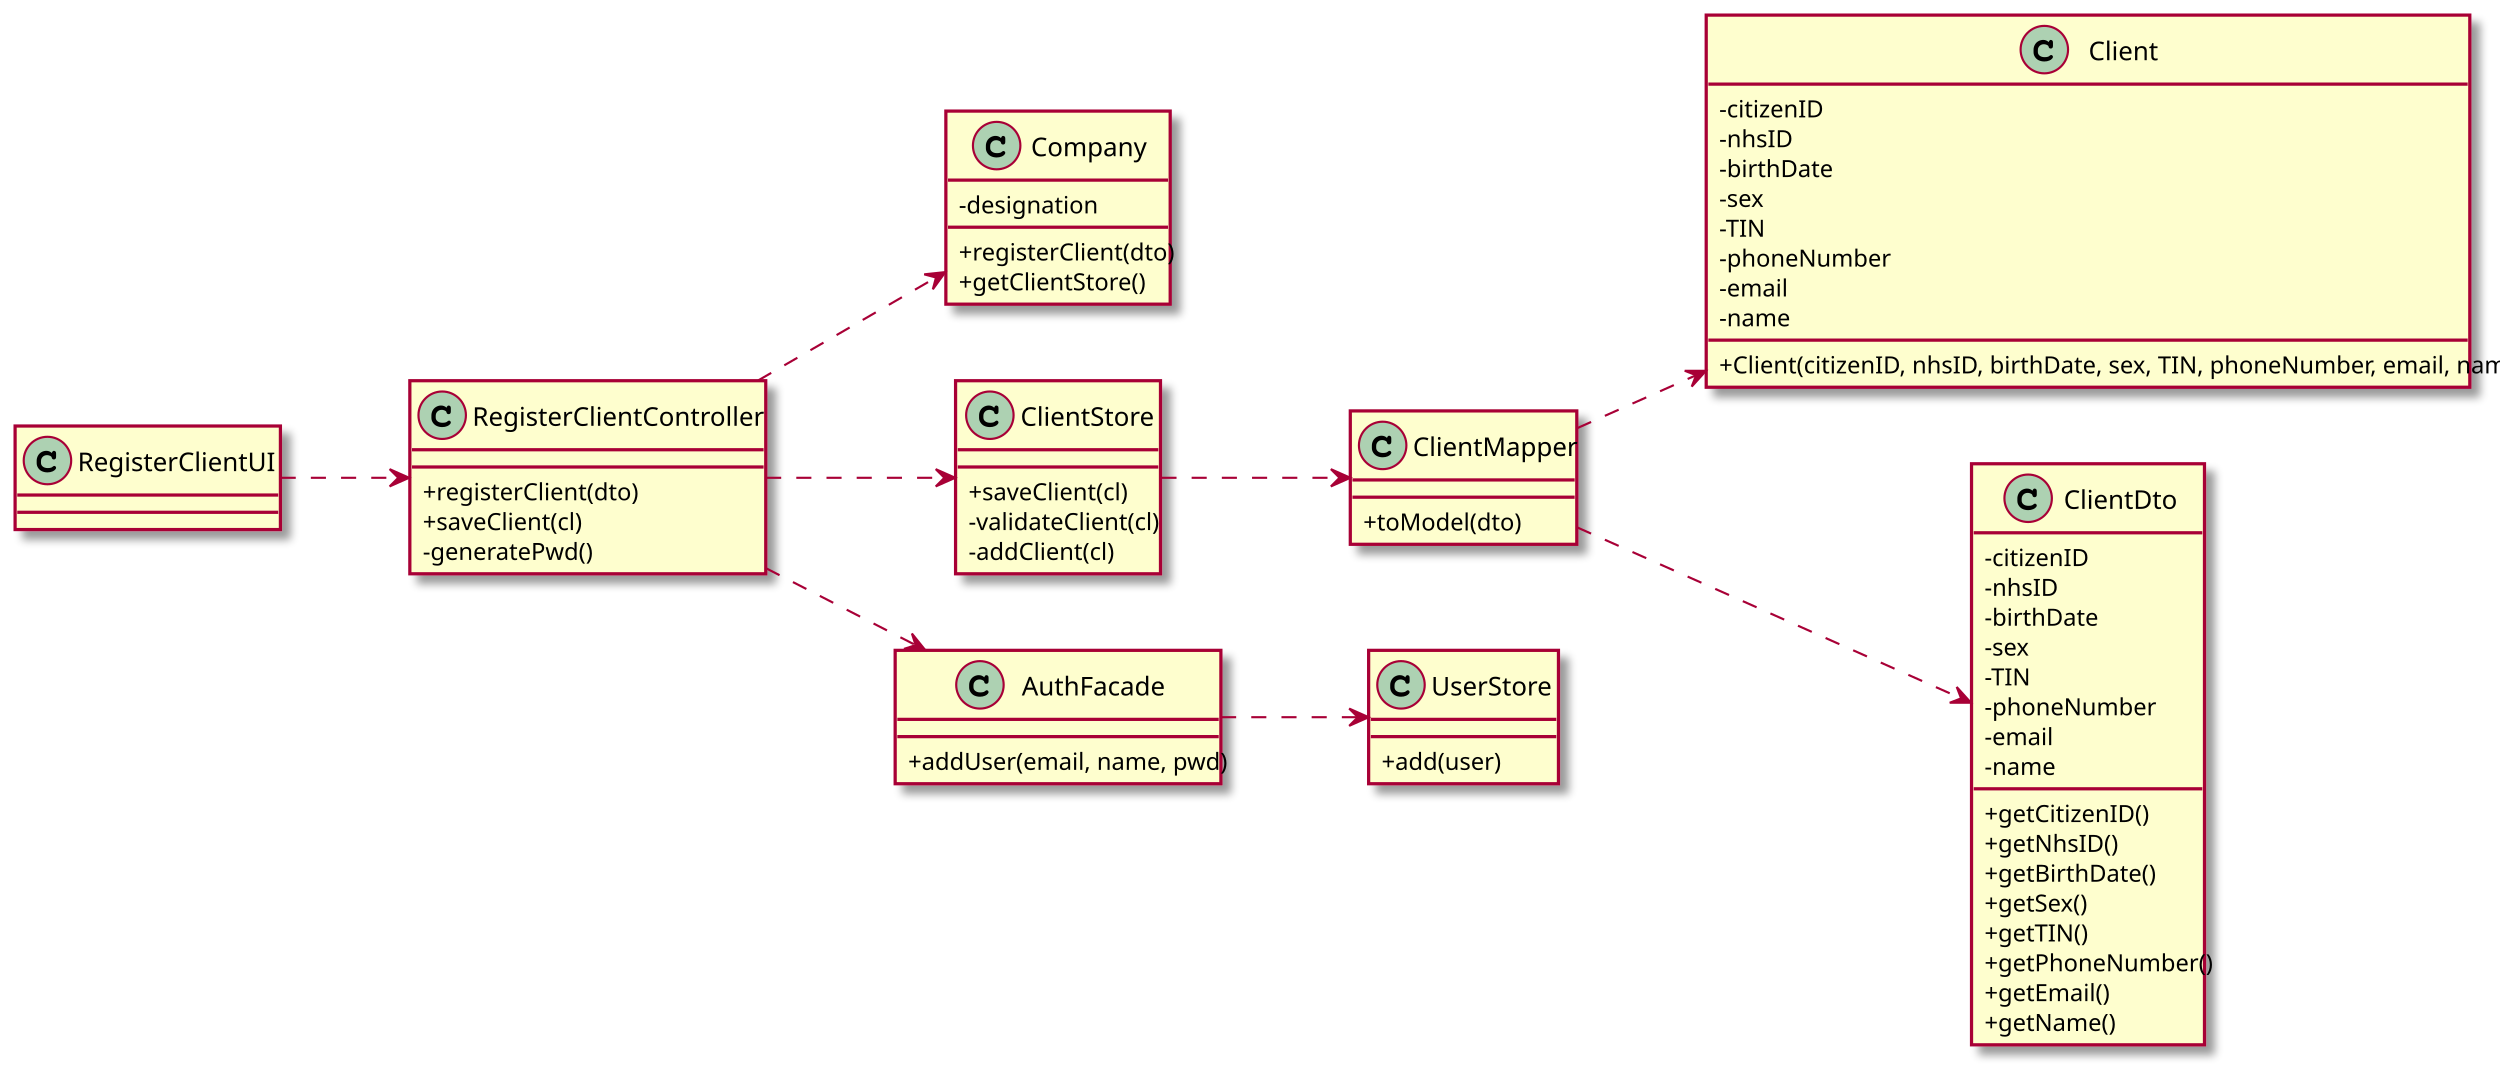
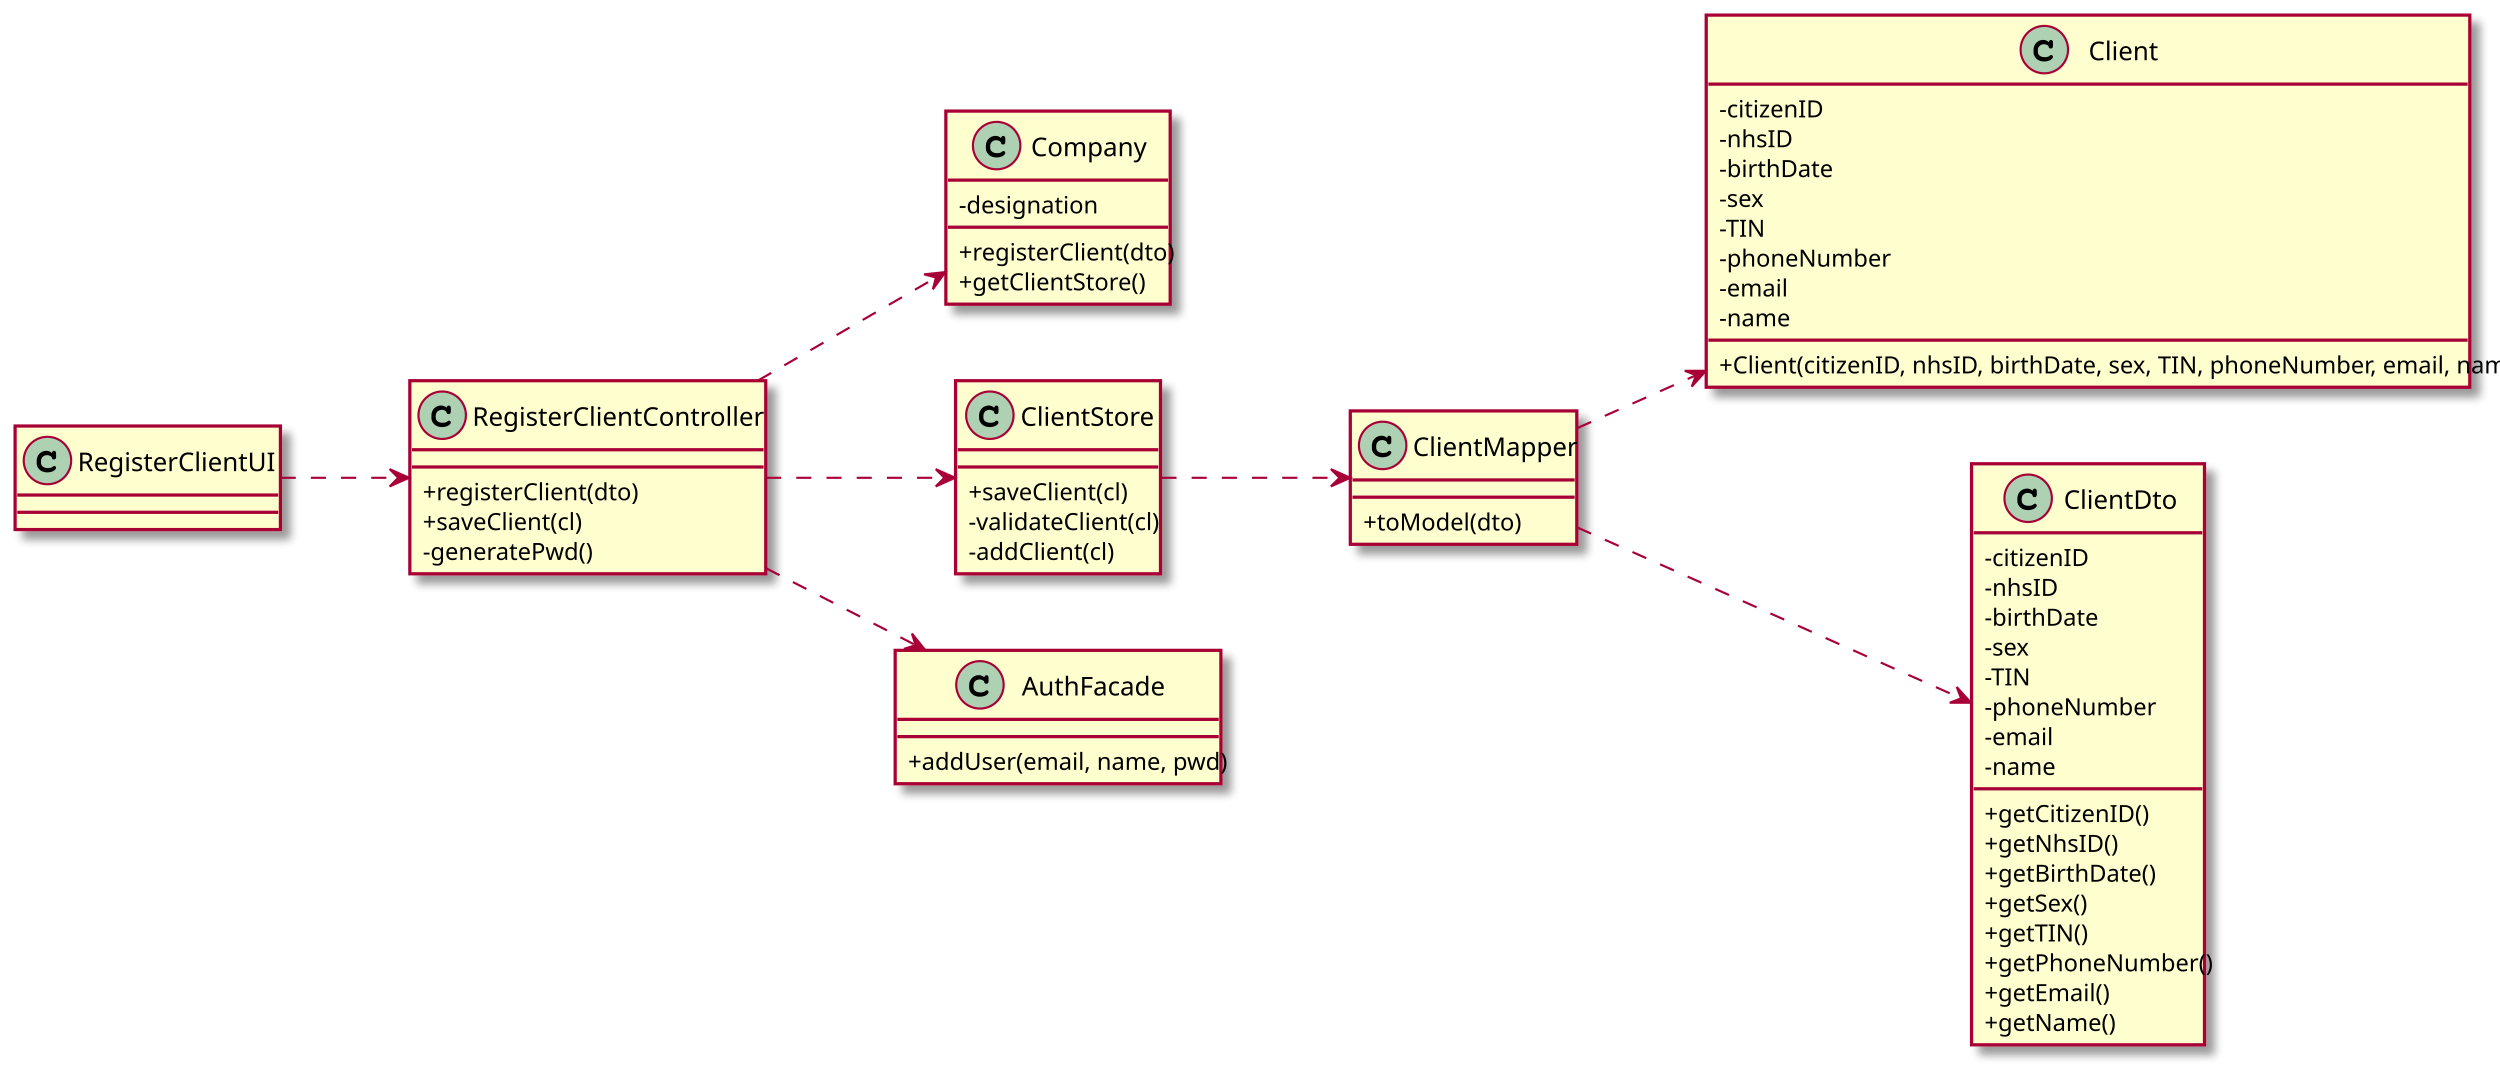
<svg xmlns="http://www.w3.org/2000/svg" contentScriptType="application/ecmascript" contentStyleType="text/css" height="498px" preserveAspectRatio="none" style="width:1159px;height:498px;" version="1.1" viewBox="0 0 1159 498" width="1159px" zoomAndPan="magnify">
  <defs>
-     <filter height="300%" id="f1ajkkbdsnsy1m" width="300%" x="-1" y="-1">
+     <filter height="300%" id="f15ptd9obwbid" width="300%" x="-1" y="-1">
      <feGaussianBlur result="blurOut" stdDeviation="2.0" />
      <feColorMatrix in="blurOut" result="blurOut2" type="matrix" values="0 0 0 0 0 0 0 0 0 0 0 0 0 0 0 0 0 0 .4 0" />
      <feOffset dx="4.0" dy="4.0" in="blurOut2" result="blurOut3" />
      <feBlend in="SourceGraphic" in2="blurOut3" mode="normal" />
    </filter>
  </defs>
  <g>
-     <rect codeLine="6" fill="#FEFECE" filter="url(#f1ajkkbdsnsy1m)" height="172.523" id="cl" style="stroke:#A80036;stroke-width:1.5;" width="354" x="791" y="7" />
+     <rect codeLine="6" fill="#FEFECE" filter="url(#f15ptd9obwbid)" height="172.523" id="cl" style="stroke:#A80036;stroke-width:1.5;" width="354" x="791" y="7" />
    <ellipse cx="947.75" cy="23" fill="#ADD1B2" rx="11" ry="11" style="stroke:#A80036;stroke-width:1.0;" />
    <path d="M949.75,19.5 Q949.953,19 950.188,18.75 Q950.422,18.5 950.688,18.5 Q951.156,18.5 951.453,18.781 Q951.75,19.062 951.75,19.719 L951.75,21.281 Q951.75,21.938 951.469,22.219 Q951.188,22.5 950.75,22.5 Q950.359,22.5 950.109,22.328 Q949.859,22.156 949.75,21.703 Q949.703,21.391 949.531,21.219 Q949.219,20.891 948.656,20.703 Q948.094,20.5 947.531,20.5 Q946.828,20.5 946.234,20.781 Q945.656,21.062 945.203,21.688 Q944.75,22.312 944.75,23.172 L944.75,24.094 Q944.75,25.125 945.594,25.812 Q946.438,26.5 947.938,26.5 Q948.828,26.5 949.453,26.297 Q949.812,26.188 950.219,25.828 Q950.484,25.625 950.625,25.562 Q950.766,25.5 950.938,25.5 Q951.266,25.5 951.5,25.766 Q951.75,26.016 951.75,26.375 Q951.75,26.719 951.406,27.125 Q950.906,27.719 950.109,28.047 Q949.062,28.5 947.781,28.5 Q946.281,28.5 945.078,27.906 Q944.109,27.438 943.422,26.422 Q942.75,25.406 942.75,24.203 L942.75,23.109 Q942.75,21.859 943.344,20.766 Q943.953,19.672 945,19.094 Q946.062,18.5 947.25,18.5 Q947.969,18.5 948.594,18.75 Q949.219,19 949.75,19.5 Z " fill="#000000" />
    <text fill="#000000" font-family="sans-serif" font-size="12" lengthAdjust="spacing" textLength="32" x="968.25" y="27.91">Client</text>
    <line style="stroke:#A80036;stroke-width:1.5;" x1="792" x2="1144" y1="39" y2="39" />
    <text fill="#000000" font-family="sans-serif" font-size="11" lengthAdjust="spacing" textLength="44" x="797" y="54.419">-citizenID</text>
    <text fill="#000000" font-family="sans-serif" font-size="11" lengthAdjust="spacing" textLength="31" x="797" y="68.255">-nhsID</text>
    <text fill="#000000" font-family="sans-serif" font-size="11" lengthAdjust="spacing" textLength="47" x="797" y="82.091">-birthDate</text>
    <text fill="#000000" font-family="sans-serif" font-size="11" lengthAdjust="spacing" textLength="22" x="797" y="95.927">-sex</text>
    <text fill="#000000" font-family="sans-serif" font-size="11" lengthAdjust="spacing" textLength="19" x="797" y="109.763">-TIN</text>
    <text fill="#000000" font-family="sans-serif" font-size="11" lengthAdjust="spacing" textLength="71" x="797" y="123.599">-phoneNumber</text>
    <text fill="#000000" font-family="sans-serif" font-size="11" lengthAdjust="spacing" textLength="28" x="797" y="137.435">-email</text>
    <text fill="#000000" font-family="sans-serif" font-size="11" lengthAdjust="spacing" textLength="30" x="797" y="151.27">-name</text>
    <line style="stroke:#A80036;stroke-width:1.5;" x1="792" x2="1144" y1="157.688" y2="157.688" />
    <text fill="#000000" font-family="sans-serif" font-size="11" lengthAdjust="spacing" textLength="342" x="797" y="173.106">+Client(citizenID, nhsID, birthDate, sex, TIN, phoneNumber, email, name)</text>
-     <rect codeLine="17" fill="#FEFECE" filter="url(#f1ajkkbdsnsy1m)" height="89.508" id="RCC" style="stroke:#A80036;stroke-width:1.5;" width="165" x="190" y="176.5" />
+     <rect codeLine="17" fill="#FEFECE" filter="url(#f15ptd9obwbid)" height="89.508" id="RCC" style="stroke:#A80036;stroke-width:1.5;" width="165" x="190" y="176.5" />
    <ellipse cx="205" cy="192.5" fill="#ADD1B2" rx="11" ry="11" style="stroke:#A80036;stroke-width:1.0;" />
    <path d="M207,189 Q207.203,188.5 207.438,188.25 Q207.672,188 207.938,188 Q208.406,188 208.703,188.281 Q209,188.562 209,189.219 L209,190.781 Q209,191.438 208.719,191.719 Q208.438,192 208,192 Q207.609,192 207.359,191.828 Q207.109,191.656 207,191.203 Q206.953,190.891 206.781,190.719 Q206.469,190.391 205.906,190.203 Q205.344,190 204.781,190 Q204.078,190 203.484,190.281 Q202.906,190.562 202.453,191.188 Q202,191.812 202,192.672 L202,193.594 Q202,194.625 202.844,195.312 Q203.688,196 205.188,196 Q206.078,196 206.703,195.797 Q207.062,195.688 207.469,195.328 Q207.734,195.125 207.875,195.062 Q208.016,195 208.188,195 Q208.516,195 208.75,195.266 Q209,195.516 209,195.875 Q209,196.219 208.656,196.625 Q208.156,197.219 207.359,197.547 Q206.312,198 205.031,198 Q203.531,198 202.328,197.406 Q201.359,196.938 200.672,195.922 Q200,194.906 200,193.703 L200,192.609 Q200,191.359 200.594,190.266 Q201.203,189.172 202.25,188.594 Q203.312,188 204.5,188 Q205.219,188 205.844,188.25 Q206.469,188.5 207,189 Z " fill="#000000" />
    <text fill="#000000" font-family="sans-serif" font-size="12" lengthAdjust="spacing" textLength="133" x="219" y="197.41">RegisterClientController</text>
    <line style="stroke:#A80036;stroke-width:1.5;" x1="191" x2="354" y1="208.5" y2="208.5" />
    <line style="stroke:#A80036;stroke-width:1.5;" x1="191" x2="354" y1="216.5" y2="216.5" />
    <text fill="#000000" font-family="sans-serif" font-size="11" lengthAdjust="spacing" textLength="92" x="196" y="231.919">+registerClient(dto)</text>
    <text fill="#000000" font-family="sans-serif" font-size="11" lengthAdjust="spacing" textLength="72" x="196" y="245.755">+saveClient(cl)</text>
    <text fill="#000000" font-family="sans-serif" font-size="11" lengthAdjust="spacing" textLength="77" x="196" y="259.591">-generatePwd()</text>
-     <rect codeLine="23" fill="#FEFECE" filter="url(#f1ajkkbdsnsy1m)" height="89.508" id="C" style="stroke:#A80036;stroke-width:1.5;" width="104" x="438.5" y="51.5" />
+     <rect codeLine="23" fill="#FEFECE" filter="url(#f15ptd9obwbid)" height="89.508" id="C" style="stroke:#A80036;stroke-width:1.5;" width="104" x="438.5" y="51.5" />
    <ellipse cx="462.05" cy="67.5" fill="#ADD1B2" rx="11" ry="11" style="stroke:#A80036;stroke-width:1.0;" />
    <path d="M464.05,64 Q464.253,63.5 464.488,63.25 Q464.722,63 464.988,63 Q465.456,63 465.753,63.281 Q466.05,63.562 466.05,64.219 L466.05,65.781 Q466.05,66.438 465.769,66.719 Q465.488,67 465.05,67 Q464.659,67 464.409,66.828 Q464.159,66.656 464.05,66.203 Q464.003,65.891 463.831,65.719 Q463.519,65.391 462.956,65.203 Q462.394,65 461.831,65 Q461.128,65 460.534,65.281 Q459.956,65.562 459.503,66.188 Q459.05,66.812 459.05,67.672 L459.05,68.594 Q459.05,69.625 459.894,70.312 Q460.738,71 462.238,71 Q463.128,71 463.753,70.797 Q464.113,70.688 464.519,70.328 Q464.784,70.125 464.925,70.062 Q465.066,70 465.238,70 Q465.566,70 465.8,70.266 Q466.05,70.516 466.05,70.875 Q466.05,71.219 465.706,71.625 Q465.206,72.219 464.409,72.547 Q463.363,73 462.081,73 Q460.581,73 459.378,72.406 Q458.409,71.938 457.722,70.922 Q457.05,69.906 457.05,68.703 L457.05,67.609 Q457.05,66.359 457.644,65.266 Q458.253,64.172 459.3,63.594 Q460.363,63 461.55,63 Q462.269,63 462.894,63.25 Q463.519,63.5 464.05,64 Z " fill="#000000" />
    <text fill="#000000" font-family="sans-serif" font-size="12" lengthAdjust="spacing" textLength="53" x="477.95" y="72.41">Company</text>
    <line style="stroke:#A80036;stroke-width:1.5;" x1="439.5" x2="541.5" y1="83.5" y2="83.5" />
    <text fill="#000000" font-family="sans-serif" font-size="11" lengthAdjust="spacing" textLength="59" x="444.5" y="98.919">-designation</text>
    <line style="stroke:#A80036;stroke-width:1.5;" x1="439.5" x2="541.5" y1="105.336" y2="105.336" />
    <text fill="#000000" font-family="sans-serif" font-size="11" lengthAdjust="spacing" textLength="92" x="444.5" y="120.755">+registerClient(dto)</text>
    <text fill="#000000" font-family="sans-serif" font-size="11" lengthAdjust="spacing" textLength="81" x="444.5" y="134.591">+getClientStore()</text>
-     <rect codeLine="29" fill="#FEFECE" filter="url(#f1ajkkbdsnsy1m)" height="48" id="RCUI" style="stroke:#A80036;stroke-width:1.5;" width="123" x="7" y="197.5" />
+     <rect codeLine="29" fill="#FEFECE" filter="url(#f15ptd9obwbid)" height="48" id="RCUI" style="stroke:#A80036;stroke-width:1.5;" width="123" x="7" y="197.5" />
    <ellipse cx="22" cy="213.5" fill="#ADD1B2" rx="11" ry="11" style="stroke:#A80036;stroke-width:1.0;" />
    <path d="M24,210 Q24.203,209.5 24.438,209.25 Q24.672,209 24.938,209 Q25.406,209 25.703,209.281 Q26,209.562 26,210.219 L26,211.781 Q26,212.438 25.719,212.719 Q25.438,213 25,213 Q24.609,213 24.359,212.828 Q24.109,212.656 24,212.203 Q23.953,211.891 23.781,211.719 Q23.469,211.391 22.906,211.203 Q22.344,211 21.781,211 Q21.078,211 20.484,211.281 Q19.906,211.562 19.453,212.188 Q19,212.812 19,213.672 L19,214.594 Q19,215.625 19.844,216.312 Q20.688,217 22.188,217 Q23.078,217 23.703,216.797 Q24.062,216.688 24.469,216.328 Q24.734,216.125 24.875,216.062 Q25.016,216 25.188,216 Q25.516,216 25.75,216.266 Q26,216.516 26,216.875 Q26,217.219 25.656,217.625 Q25.156,218.219 24.359,218.547 Q23.312,219 22.031,219 Q20.531,219 19.328,218.406 Q18.359,217.938 17.672,216.922 Q17,215.906 17,214.703 L17,213.609 Q17,212.359 17.594,211.266 Q18.203,210.172 19.25,209.594 Q20.312,209 21.5,209 Q22.219,209 22.844,209.25 Q23.469,209.5 24,210 Z " fill="#000000" />
    <text fill="#000000" font-family="sans-serif" font-size="12" lengthAdjust="spacing" textLength="91" x="36" y="218.41">RegisterClientUI</text>
    <line style="stroke:#A80036;stroke-width:1.5;" x1="8" x2="129" y1="229.5" y2="229.5" />
    <line style="stroke:#A80036;stroke-width:1.5;" x1="8" x2="129" y1="237.5" y2="237.5" />
-     <rect codeLine="31" fill="#FEFECE" filter="url(#f1ajkkbdsnsy1m)" height="89.508" id="CS" style="stroke:#A80036;stroke-width:1.5;" width="95" x="443" y="176.5" />
+     <rect codeLine="31" fill="#FEFECE" filter="url(#f15ptd9obwbid)" height="89.508" id="CS" style="stroke:#A80036;stroke-width:1.5;" width="95" x="443" y="176.5" />
    <ellipse cx="458.9" cy="192.5" fill="#ADD1B2" rx="11" ry="11" style="stroke:#A80036;stroke-width:1.0;" />
    <path d="M460.9,189 Q461.103,188.5 461.337,188.25 Q461.572,188 461.837,188 Q462.306,188 462.603,188.281 Q462.9,188.562 462.9,189.219 L462.9,190.781 Q462.9,191.438 462.619,191.719 Q462.337,192 461.9,192 Q461.509,192 461.259,191.828 Q461.009,191.656 460.9,191.203 Q460.853,190.891 460.681,190.719 Q460.369,190.391 459.806,190.203 Q459.244,190 458.681,190 Q457.978,190 457.384,190.281 Q456.806,190.562 456.353,191.188 Q455.9,191.812 455.9,192.672 L455.9,193.594 Q455.9,194.625 456.744,195.312 Q457.587,196 459.087,196 Q459.978,196 460.603,195.797 Q460.962,195.688 461.369,195.328 Q461.634,195.125 461.775,195.062 Q461.916,195 462.087,195 Q462.416,195 462.65,195.266 Q462.9,195.516 462.9,195.875 Q462.9,196.219 462.556,196.625 Q462.056,197.219 461.259,197.547 Q460.212,198 458.931,198 Q457.431,198 456.228,197.406 Q455.259,196.938 454.572,195.922 Q453.9,194.906 453.9,193.703 L453.9,192.609 Q453.9,191.359 454.494,190.266 Q455.103,189.172 456.15,188.594 Q457.212,188 458.4,188 Q459.119,188 459.744,188.25 Q460.369,188.5 460.9,189 Z " fill="#000000" />
    <text fill="#000000" font-family="sans-serif" font-size="12" lengthAdjust="spacing" textLength="61" x="473.1" y="197.41">ClientStore</text>
    <line style="stroke:#A80036;stroke-width:1.5;" x1="444" x2="537" y1="208.5" y2="208.5" />
    <line style="stroke:#A80036;stroke-width:1.5;" x1="444" x2="537" y1="216.5" y2="216.5" />
    <text fill="#000000" font-family="sans-serif" font-size="11" lengthAdjust="spacing" textLength="72" x="449" y="231.919">+saveClient(cl)</text>
    <text fill="#000000" font-family="sans-serif" font-size="11" lengthAdjust="spacing" textLength="83" x="449" y="245.755">-validateClient(cl)</text>
    <text fill="#000000" font-family="sans-serif" font-size="11" lengthAdjust="spacing" textLength="64" x="449" y="259.591">-addClient(cl)</text>
-     <rect codeLine="37" fill="#FEFECE" filter="url(#f1ajkkbdsnsy1m)" height="61.836" id="AF" style="stroke:#A80036;stroke-width:1.5;" width="151" x="415" y="301.5" />
+     <rect codeLine="37" fill="#FEFECE" filter="url(#f15ptd9obwbid)" height="61.836" id="AF" style="stroke:#A80036;stroke-width:1.5;" width="151" x="415" y="301.5" />
    <ellipse cx="454.3" cy="317.5" fill="#ADD1B2" rx="11" ry="11" style="stroke:#A80036;stroke-width:1.0;" />
    <path d="M456.3,314 Q456.503,313.5 456.738,313.25 Q456.972,313 457.238,313 Q457.706,313 458.003,313.281 Q458.3,313.562 458.3,314.219 L458.3,315.781 Q458.3,316.438 458.019,316.719 Q457.738,317 457.3,317 Q456.909,317 456.659,316.828 Q456.409,316.656 456.3,316.203 Q456.253,315.891 456.081,315.719 Q455.769,315.391 455.206,315.203 Q454.644,315 454.081,315 Q453.378,315 452.784,315.281 Q452.206,315.562 451.753,316.188 Q451.3,316.812 451.3,317.672 L451.3,318.594 Q451.3,319.625 452.144,320.312 Q452.988,321 454.488,321 Q455.378,321 456.003,320.797 Q456.363,320.688 456.769,320.328 Q457.034,320.125 457.175,320.062 Q457.316,320 457.488,320 Q457.816,320 458.05,320.266 Q458.3,320.516 458.3,320.875 Q458.3,321.219 457.956,321.625 Q457.456,322.219 456.659,322.547 Q455.613,323 454.331,323 Q452.831,323 451.628,322.406 Q450.659,321.938 449.972,320.922 Q449.3,319.906 449.3,318.703 L449.3,317.609 Q449.3,316.359 449.894,315.266 Q450.503,314.172 451.55,313.594 Q452.613,313 453.8,313 Q454.519,313 455.144,313.25 Q455.769,313.5 456.3,314 Z " fill="#000000" />
    <text fill="#000000" font-family="sans-serif" font-size="12" lengthAdjust="spacing" textLength="65" x="473.7" y="322.41">AuthFacade</text>
    <line style="stroke:#A80036;stroke-width:1.5;" x1="416" x2="565" y1="333.5" y2="333.5" />
    <line style="stroke:#A80036;stroke-width:1.5;" x1="416" x2="565" y1="341.5" y2="341.5" />
    <text fill="#000000" font-family="sans-serif" font-size="11" lengthAdjust="spacing" textLength="139" x="421" y="356.919">+addUser(email, name, pwd)</text>
-     <rect codeLine="41" fill="#FEFECE" filter="url(#f1ajkkbdsnsy1m)" height="269.375" id="CDTO" style="stroke:#A80036;stroke-width:1.5;" width="108" x="914" y="215" />
+     <rect codeLine="41" fill="#FEFECE" filter="url(#f15ptd9obwbid)" height="269.375" id="CDTO" style="stroke:#A80036;stroke-width:1.5;" width="108" x="914" y="215" />
    <ellipse cx="940.25" cy="231" fill="#ADD1B2" rx="11" ry="11" style="stroke:#A80036;stroke-width:1.0;" />
    <path d="M942.25,227.5 Q942.453,227 942.688,226.75 Q942.922,226.5 943.188,226.5 Q943.656,226.5 943.953,226.781 Q944.25,227.062 944.25,227.719 L944.25,229.281 Q944.25,229.938 943.969,230.219 Q943.688,230.5 943.25,230.5 Q942.859,230.5 942.609,230.328 Q942.359,230.156 942.25,229.703 Q942.203,229.391 942.031,229.219 Q941.719,228.891 941.156,228.703 Q940.594,228.5 940.031,228.5 Q939.328,228.5 938.734,228.781 Q938.156,229.062 937.703,229.688 Q937.25,230.312 937.25,231.172 L937.25,232.094 Q937.25,233.125 938.094,233.812 Q938.938,234.5 940.438,234.5 Q941.328,234.5 941.953,234.297 Q942.312,234.188 942.719,233.828 Q942.984,233.625 943.125,233.562 Q943.266,233.5 943.438,233.5 Q943.766,233.5 944,233.766 Q944.25,234.016 944.25,234.375 Q944.25,234.719 943.906,235.125 Q943.406,235.719 942.609,236.047 Q941.562,236.5 940.281,236.5 Q938.781,236.5 937.578,235.906 Q936.609,235.438 935.922,234.422 Q935.25,233.406 935.25,232.203 L935.25,231.109 Q935.25,229.859 935.844,228.766 Q936.453,227.672 937.5,227.094 Q938.562,226.5 939.75,226.5 Q940.469,226.5 941.094,226.75 Q941.719,227 942.25,227.5 Z " fill="#000000" />
    <text fill="#000000" font-family="sans-serif" font-size="12" lengthAdjust="spacing" textLength="51" x="956.75" y="235.91">ClientDto</text>
    <line style="stroke:#A80036;stroke-width:1.5;" x1="915" x2="1021" y1="247" y2="247" />
    <text fill="#000000" font-family="sans-serif" font-size="11" lengthAdjust="spacing" textLength="44" x="920" y="262.419">-citizenID</text>
    <text fill="#000000" font-family="sans-serif" font-size="11" lengthAdjust="spacing" textLength="31" x="920" y="276.255">-nhsID</text>
    <text fill="#000000" font-family="sans-serif" font-size="11" lengthAdjust="spacing" textLength="47" x="920" y="290.091">-birthDate</text>
    <text fill="#000000" font-family="sans-serif" font-size="11" lengthAdjust="spacing" textLength="22" x="920" y="303.927">-sex</text>
    <text fill="#000000" font-family="sans-serif" font-size="11" lengthAdjust="spacing" textLength="19" x="920" y="317.763">-TIN</text>
    <text fill="#000000" font-family="sans-serif" font-size="11" lengthAdjust="spacing" textLength="71" x="920" y="331.599">-phoneNumber</text>
    <text fill="#000000" font-family="sans-serif" font-size="11" lengthAdjust="spacing" textLength="28" x="920" y="345.435">-email</text>
    <text fill="#000000" font-family="sans-serif" font-size="11" lengthAdjust="spacing" textLength="30" x="920" y="359.271">-name</text>
    <line style="stroke:#A80036;stroke-width:1.5;" x1="915" x2="1021" y1="365.688" y2="365.688" />
    <text fill="#000000" font-family="sans-serif" font-size="11" lengthAdjust="spacing" textLength="70" x="920" y="381.106">+getCitizenID()</text>
    <text fill="#000000" font-family="sans-serif" font-size="11" lengthAdjust="spacing" textLength="57" x="920" y="394.942">+getNhsID()</text>
    <text fill="#000000" font-family="sans-serif" font-size="11" lengthAdjust="spacing" textLength="73" x="920" y="408.778">+getBirthDate()</text>
    <text fill="#000000" font-family="sans-serif" font-size="11" lengthAdjust="spacing" textLength="48" x="920" y="422.614">+getSex()</text>
    <text fill="#000000" font-family="sans-serif" font-size="11" lengthAdjust="spacing" textLength="44" x="920" y="436.45">+getTIN()</text>
    <text fill="#000000" font-family="sans-serif" font-size="11" lengthAdjust="spacing" textLength="96" x="920" y="450.286">+getPhoneNumber()</text>
    <text fill="#000000" font-family="sans-serif" font-size="11" lengthAdjust="spacing" textLength="53" x="920" y="464.122">+getEmail()</text>
    <text fill="#000000" font-family="sans-serif" font-size="11" lengthAdjust="spacing" textLength="56" x="920" y="477.958">+getName()</text>
-     <rect codeLine="60" fill="#FEFECE" filter="url(#f1ajkkbdsnsy1m)" height="61.836" id="CM" style="stroke:#A80036;stroke-width:1.5;" width="105" x="626" y="190.5" />
+     <rect codeLine="60" fill="#FEFECE" filter="url(#f15ptd9obwbid)" height="61.836" id="CM" style="stroke:#A80036;stroke-width:1.5;" width="105" x="626" y="190.5" />
    <ellipse cx="641" cy="206.5" fill="#ADD1B2" rx="11" ry="11" style="stroke:#A80036;stroke-width:1.0;" />
    <path d="M643,203 Q643.203,202.5 643.438,202.25 Q643.672,202 643.938,202 Q644.406,202 644.703,202.281 Q645,202.562 645,203.219 L645,204.781 Q645,205.438 644.719,205.719 Q644.438,206 644,206 Q643.609,206 643.359,205.828 Q643.109,205.656 643,205.203 Q642.953,204.891 642.781,204.719 Q642.469,204.391 641.906,204.203 Q641.344,204 640.781,204 Q640.078,204 639.484,204.281 Q638.906,204.562 638.453,205.188 Q638,205.812 638,206.672 L638,207.594 Q638,208.625 638.844,209.312 Q639.688,210 641.188,210 Q642.078,210 642.703,209.797 Q643.062,209.688 643.469,209.328 Q643.734,209.125 643.875,209.062 Q644.016,209 644.188,209 Q644.516,209 644.75,209.266 Q645,209.516 645,209.875 Q645,210.219 644.656,210.625 Q644.156,211.219 643.359,211.547 Q642.312,212 641.031,212 Q639.531,212 638.328,211.406 Q637.359,210.938 636.672,209.922 Q636,208.906 636,207.703 L636,206.609 Q636,205.359 636.594,204.266 Q637.203,203.172 638.25,202.594 Q639.312,202 640.5,202 Q641.219,202 641.844,202.25 Q642.469,202.5 643,203 Z " fill="#000000" />
    <text fill="#000000" font-family="sans-serif" font-size="12" lengthAdjust="spacing" textLength="73" x="655" y="211.41">ClientMapper</text>
    <line style="stroke:#A80036;stroke-width:1.5;" x1="627" x2="730" y1="222.5" y2="222.5" />
    <line style="stroke:#A80036;stroke-width:1.5;" x1="627" x2="730" y1="230.5" y2="230.5" />
    <text fill="#000000" font-family="sans-serif" font-size="11" lengthAdjust="spacing" textLength="66" x="632" y="245.919">+toModel(dto)</text>
-     <rect codeLine="64" fill="#FEFECE" filter="url(#f1ajkkbdsnsy1m)" height="61.836" id="US" style="stroke:#A80036;stroke-width:1.5;" width="88" x="634.5" y="301.5" />
-     <ellipse cx="649.5" cy="317.5" fill="#ADD1B2" rx="11" ry="11" style="stroke:#A80036;stroke-width:1.0;" />
-     <path d="M651.5,314 Q651.703,313.5 651.938,313.25 Q652.172,313 652.438,313 Q652.906,313 653.203,313.281 Q653.5,313.562 653.5,314.219 L653.5,315.781 Q653.5,316.438 653.219,316.719 Q652.938,317 652.5,317 Q652.109,317 651.859,316.828 Q651.609,316.656 651.5,316.203 Q651.453,315.891 651.281,315.719 Q650.969,315.391 650.406,315.203 Q649.844,315 649.281,315 Q648.578,315 647.984,315.281 Q647.406,315.562 646.953,316.188 Q646.5,316.812 646.5,317.672 L646.5,318.594 Q646.5,319.625 647.344,320.312 Q648.188,321 649.688,321 Q650.578,321 651.203,320.797 Q651.562,320.688 651.969,320.328 Q652.234,320.125 652.375,320.062 Q652.516,320 652.688,320 Q653.016,320 653.25,320.266 Q653.5,320.516 653.5,320.875 Q653.5,321.219 653.156,321.625 Q652.656,322.219 651.859,322.547 Q650.812,323 649.531,323 Q648.031,323 646.828,322.406 Q645.859,321.938 645.172,320.922 Q644.5,319.906 644.5,318.703 L644.5,317.609 Q644.5,316.359 645.094,315.266 Q645.703,314.172 646.75,313.594 Q647.812,313 649,313 Q649.719,313 650.344,313.25 Q650.969,313.5 651.5,314 Z " fill="#000000" />
-     <text fill="#000000" font-family="sans-serif" font-size="12" lengthAdjust="spacing" textLength="56" x="663.5" y="322.41">UserStore</text>
-     <line style="stroke:#A80036;stroke-width:1.5;" x1="635.5" x2="721.5" y1="333.5" y2="333.5" />
-     <line style="stroke:#A80036;stroke-width:1.5;" x1="635.5" x2="721.5" y1="341.5" y2="341.5" />
-     <text fill="#000000" font-family="sans-serif" font-size="11" lengthAdjust="spacing" textLength="54" x="640.5" y="356.919">+add(user)</text>
-     <path codeLine="68" d="M130.11,221.5 C147.21,221.5 166.16,221.5 184.49,221.5 " fill="none" id="RCUI-to-RCC" style="stroke:#A80036;stroke-width:1.0;stroke-dasharray:7.0,7.0;" />
+     <path codeLine="64" d="M130.11,221.5 C147.21,221.5 166.16,221.5 184.49,221.5 " fill="none" id="RCUI-to-RCC" style="stroke:#A80036;stroke-width:1.0;stroke-dasharray:7.0,7.0;" />
    <polygon fill="#A80036" points="189.64,221.5,180.64,217.5,184.64,221.5,180.64,225.5,189.64,221.5" style="stroke:#A80036;stroke-width:1.0;" />
-     <path codeLine="69" d="M351.48,176.37 C378.67,160.64 408.62,143.31 433.65,128.82 " fill="none" id="RCC-to-C" style="stroke:#A80036;stroke-width:1.0;stroke-dasharray:7.0,7.0;" />
+     <path codeLine="65" d="M351.48,176.37 C378.67,160.64 408.62,143.31 433.65,128.82 " fill="none" id="RCC-to-C" style="stroke:#A80036;stroke-width:1.0;stroke-dasharray:7.0,7.0;" />
    <polygon fill="#A80036" points="438.26,126.15,428.466,127.187,433.93,128.651,432.467,134.115,438.26,126.15" style="stroke:#A80036;stroke-width:1.0;" />
-     <path codeLine="70" d="M355.16,221.5 C382.82,221.5 412.94,221.5 437.63,221.5 " fill="none" id="RCC-to-CS" style="stroke:#A80036;stroke-width:1.0;stroke-dasharray:7.0,7.0;" />
+     <path codeLine="66" d="M355.16,221.5 C382.82,221.5 412.94,221.5 437.63,221.5 " fill="none" id="RCC-to-CS" style="stroke:#A80036;stroke-width:1.0;stroke-dasharray:7.0,7.0;" />
    <polygon fill="#A80036" points="442.81,221.5,433.81,217.5,437.81,221.5,433.81,225.5,442.81,221.5" style="stroke:#A80036;stroke-width:1.0;" />
-     <path codeLine="71" d="M538.44,221.5 C563.46,221.5 594.43,221.5 620.79,221.5 " fill="none" id="CS-to-CM" style="stroke:#A80036;stroke-width:1.0;stroke-dasharray:7.0,7.0;" />
+     <path codeLine="67" d="M538.44,221.5 C563.46,221.5 594.43,221.5 620.79,221.5 " fill="none" id="CS-to-CM" style="stroke:#A80036;stroke-width:1.0;stroke-dasharray:7.0,7.0;" />
    <polygon fill="#A80036" points="626,221.5,617,217.5,621,221.5,617,225.5,626,221.5" style="stroke:#A80036;stroke-width:1.0;" />
-     <path codeLine="72" d="M731.23,244.53 C781.29,266.82 857.04,300.54 909.09,323.72 " fill="none" id="CM-to-CDTO" style="stroke:#A80036;stroke-width:1.0;stroke-dasharray:7.0,7.0;" />
+     <path codeLine="68" d="M731.23,244.53 C781.29,266.82 857.04,300.54 909.09,323.72 " fill="none" id="CM-to-CDTO" style="stroke:#A80036;stroke-width:1.0;stroke-dasharray:7.0,7.0;" />
    <polygon fill="#A80036" points="913.74,325.79,907.136,318.483,909.17,323.762,903.891,325.796,913.74,325.79" style="stroke:#A80036;stroke-width:1.0;" />
-     <path codeLine="73" d="M731.23,198.47 C747.4,191.27 766.24,182.88 786.1,174.04 " fill="none" id="CM-to-cl" style="stroke:#A80036;stroke-width:1.0;stroke-dasharray:7.0,7.0;" />
+     <path codeLine="69" d="M731.23,198.47 C747.4,191.27 766.24,182.88 786.1,174.04 " fill="none" id="CM-to-cl" style="stroke:#A80036;stroke-width:1.0;stroke-dasharray:7.0,7.0;" />
    <polygon fill="#A80036" points="790.89,171.91,781.041,171.904,786.32,173.938,784.286,179.217,790.89,171.91" style="stroke:#A80036;stroke-width:1.0;" />
-     <path codeLine="74" d="M355.16,263.46 C378.02,275.21 402.57,287.83 424.34,299.01 " fill="none" id="RCC-to-AF" style="stroke:#A80036;stroke-width:1.0;stroke-dasharray:7.0,7.0;" />
+     <path codeLine="70" d="M355.16,263.46 C378.02,275.21 402.57,287.83 424.34,299.01 " fill="none" id="RCC-to-AF" style="stroke:#A80036;stroke-width:1.0;stroke-dasharray:7.0,7.0;" />
    <polygon fill="#A80036" points="428.94,301.38,422.767,293.706,424.494,299.093,419.107,300.82,428.94,301.38" style="stroke:#A80036;stroke-width:1.0;" />
-     <path codeLine="75" d="M566.08,332.5 C587.33,332.5 609.91,332.5 629.15,332.5 " fill="none" id="AF-to-US" style="stroke:#A80036;stroke-width:1.0;stroke-dasharray:7.0,7.0;" />
-     <polygon fill="#A80036" points="634.49,332.5,625.49,328.5,629.49,332.5,625.49,336.5,634.49,332.5" style="stroke:#A80036;stroke-width:1.0;" />
  </g>
</svg>
